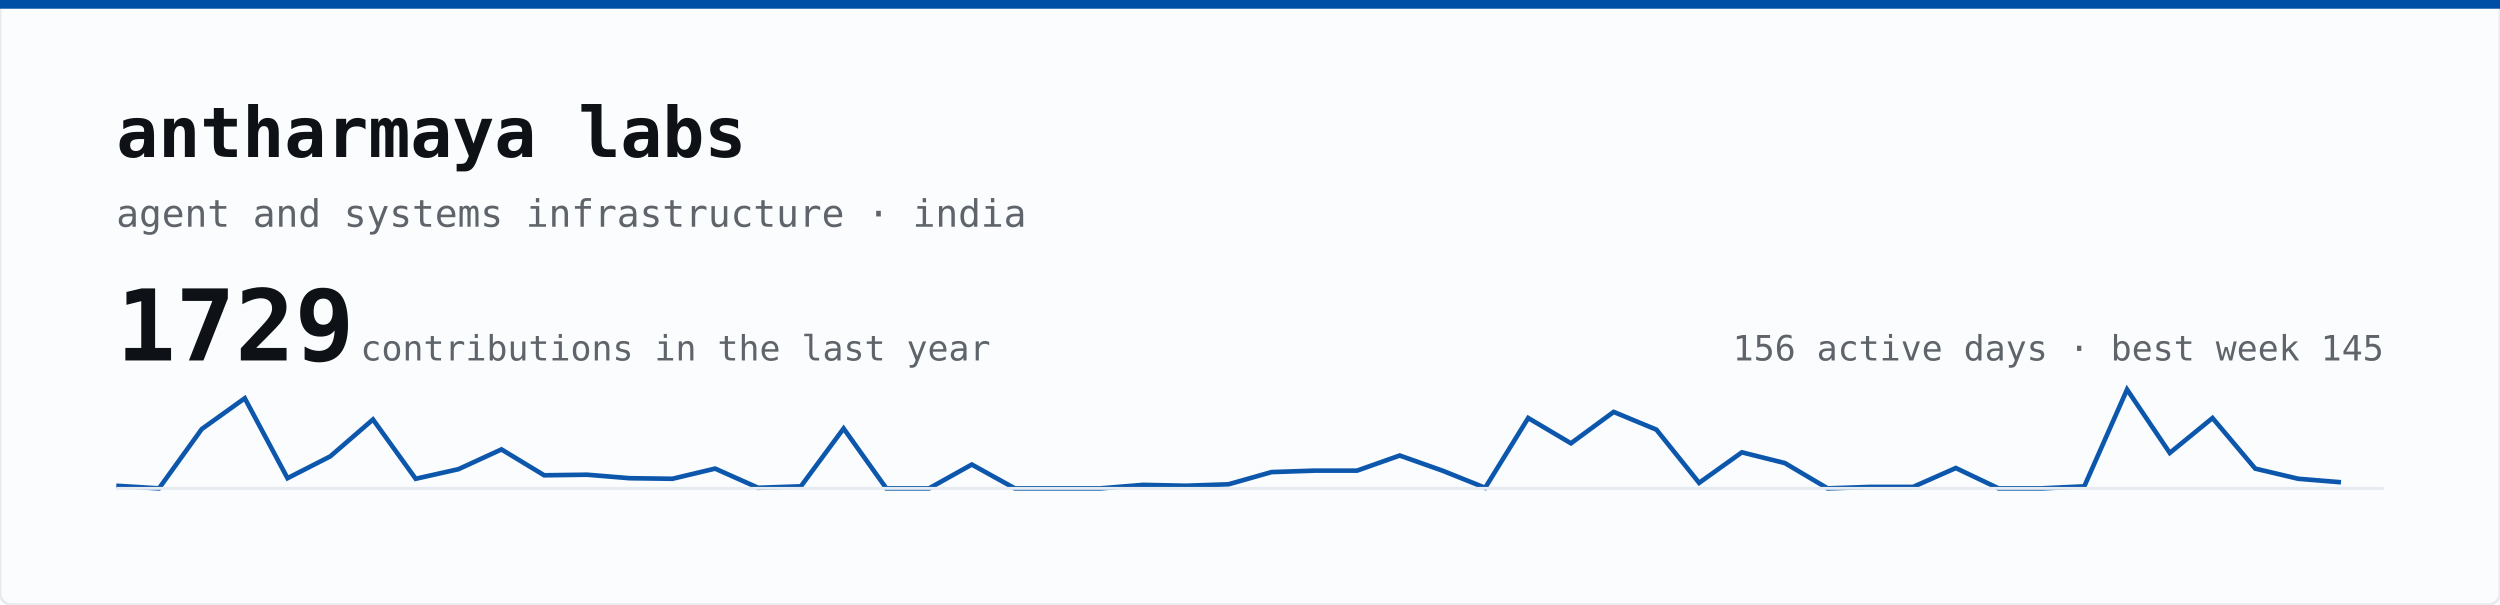
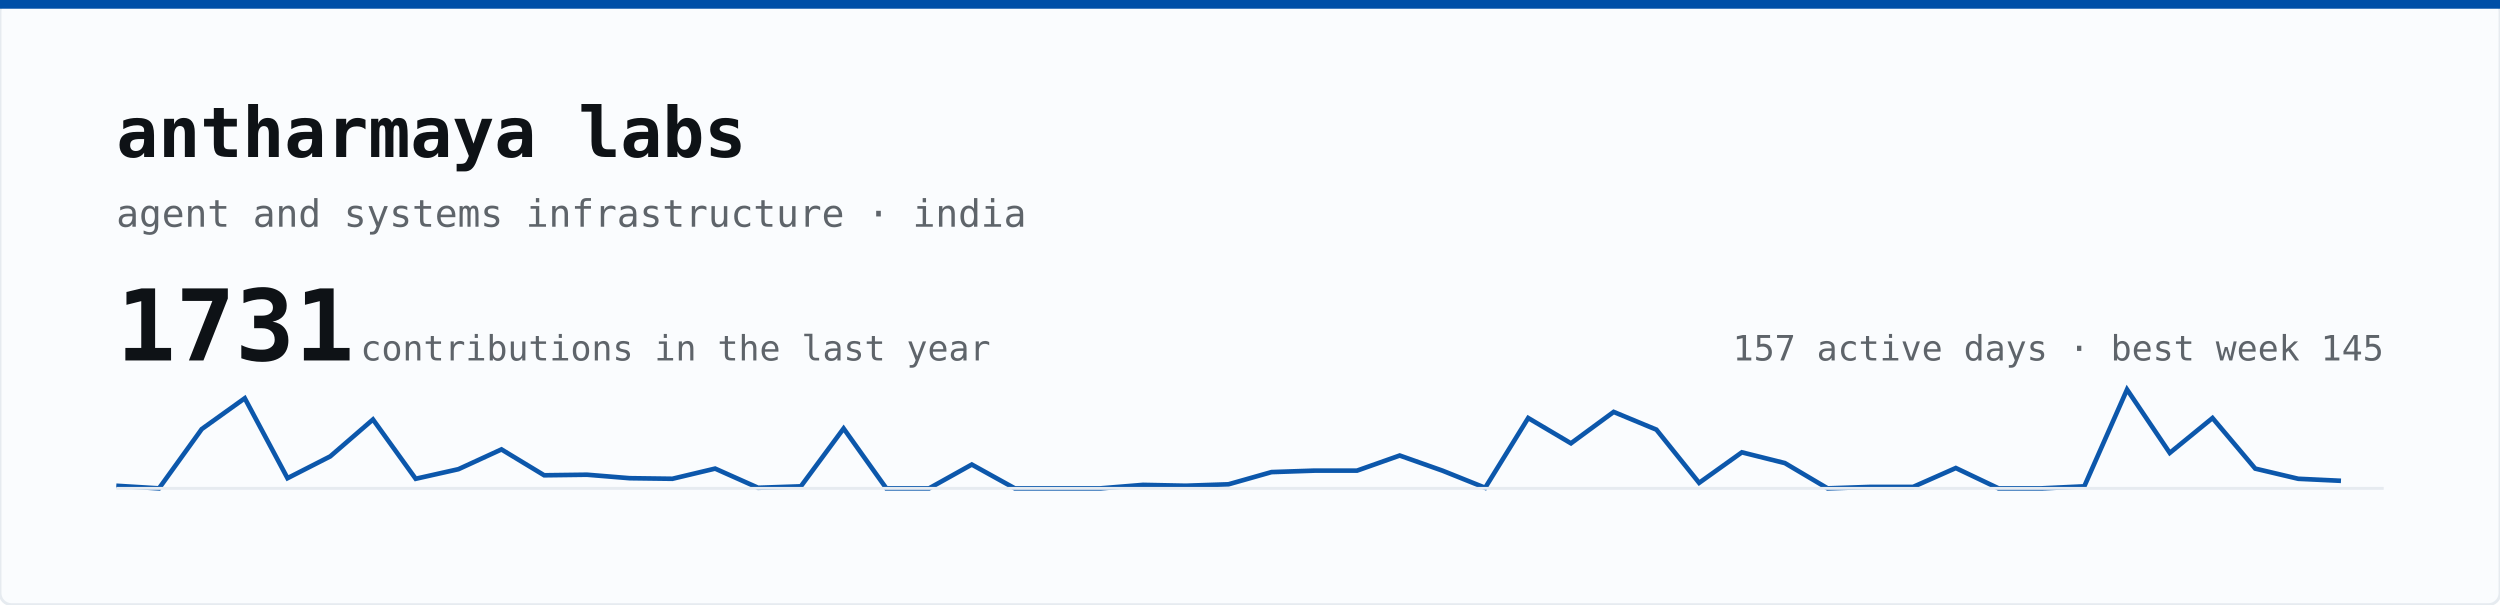
- <svg xmlns="http://www.w3.org/2000/svg" width="860" height="208" viewBox="0 0 860 208" role="img" aria-label="antharmaya labs. 1729 contributions in the last year.">
+ <svg xmlns="http://www.w3.org/2000/svg" width="860" height="208" viewBox="0 0 860 208" role="img" aria-label="antharmaya labs. 1731 contributions in the last year.">
  <rect width="860" height="208" rx="4" fill="#fafcfe" stroke="#e6ebf0" stroke-width="1" />
  <rect width="860" height="3" fill="#004fa7" />
  <text x="40" y="54" font-family="ui-monospace,SFMono-Regular,'SF Mono','JetBrains Mono',Menlo,Consolas,'DejaVu Sans Mono',monospace" font-size="24" font-weight="700" fill="#0e1216">antharmaya labs</text>
  <text x="40" y="78" font-family="ui-monospace,SFMono-Regular,'SF Mono','JetBrains Mono',Menlo,Consolas,'DejaVu Sans Mono',monospace" font-size="13" fill="#5e646a">agent and systems infrastructure · india</text>
-   <text x="40" y="124" font-family="ui-monospace,SFMono-Regular,'SF Mono','JetBrains Mono',Menlo,Consolas,'DejaVu Sans Mono',monospace" font-size="34" font-weight="700" fill="#0e1216">1729</text>
+   <text x="40" y="124" font-family="ui-monospace,SFMono-Regular,'SF Mono','JetBrains Mono',Menlo,Consolas,'DejaVu Sans Mono',monospace" font-size="34" font-weight="700" fill="#0e1216">1731</text>
  <text x="124" y="124" font-family="ui-monospace,SFMono-Regular,'SF Mono','JetBrains Mono',Menlo,Consolas,'DejaVu Sans Mono',monospace" font-size="12" fill="#5e646a">contributions in the last year</text>
-   <text x="820" y="124" font-family="ui-monospace,SFMono-Regular,'SF Mono','JetBrains Mono',Menlo,Consolas,'DejaVu Sans Mono',monospace" font-size="12" fill="#5e646a" text-anchor="end">156 active days  ·  best week 145</text>
-   <polyline points="40.0,167.1 54.7,168.0 69.4,147.6 84.2,137.0 98.9,164.5 113.6,157.0 128.3,144.3 143.0,164.7 157.7,161.4 172.5,154.6 187.2,163.5 201.9,163.3 216.6,164.5 231.3,164.7 246.0,161.2 260.8,167.8 275.5,167.3 290.2,147.4 304.9,168.0 319.6,168.0 334.3,159.8 349.1,168.0 363.8,168.0 378.5,168.0 393.2,166.8 407.9,167.1 422.6,166.6 437.4,162.4 452.1,161.9 466.8,161.9 481.5,156.7 496.2,161.9 510.9,167.8 525.7,143.8 540.4,152.5 555.1,141.7 569.8,147.8 584.5,166.1 599.2,155.6 614.0,159.3 628.7,168.0 643.4,167.5 658.1,167.5 672.8,161.0 687.5,168.0 702.3,168.0 717.0,167.3 731.7,134.0 746.4,155.8 761.1,143.8 775.8,161.2 790.6,164.7 805.3,165.9" fill="none" stroke="#004fa7" stroke-width="1.6" opacity="0.95" />
+   <text x="820" y="124" font-family="ui-monospace,SFMono-Regular,'SF Mono','JetBrains Mono',Menlo,Consolas,'DejaVu Sans Mono',monospace" font-size="12" fill="#5e646a" text-anchor="end">157 active days  ·  best week 145</text>
+   <polyline points="40.0,167.1 54.7,168.0 69.4,147.6 84.2,137.0 98.9,164.5 113.6,157.0 128.3,144.3 143.0,164.7 157.7,161.4 172.5,154.6 187.2,163.5 201.9,163.3 216.6,164.5 231.3,164.7 246.0,161.2 260.8,167.8 275.5,167.3 290.2,147.4 304.9,168.0 319.6,168.0 334.3,159.8 349.1,168.0 363.8,168.0 378.5,168.0 393.2,166.8 407.9,167.1 422.6,166.6 437.4,162.4 452.1,161.9 466.8,161.9 481.5,156.7 496.2,161.9 510.9,167.8 525.7,143.8 540.4,152.5 555.1,141.7 569.8,147.8 584.5,166.1 599.2,155.6 614.0,159.3 628.7,168.0 643.4,167.5 658.1,167.5 672.8,161.0 687.5,168.0 702.3,168.0 717.0,167.3 731.7,134.0 746.4,155.8 761.1,143.8 775.8,161.2 790.6,164.7 805.3,165.4" fill="none" stroke="#004fa7" stroke-width="1.6" opacity="0.95" />
  <line x1="40" y1="168" x2="820" y2="168" stroke="#e6ebf0" stroke-width="1" />
</svg>
